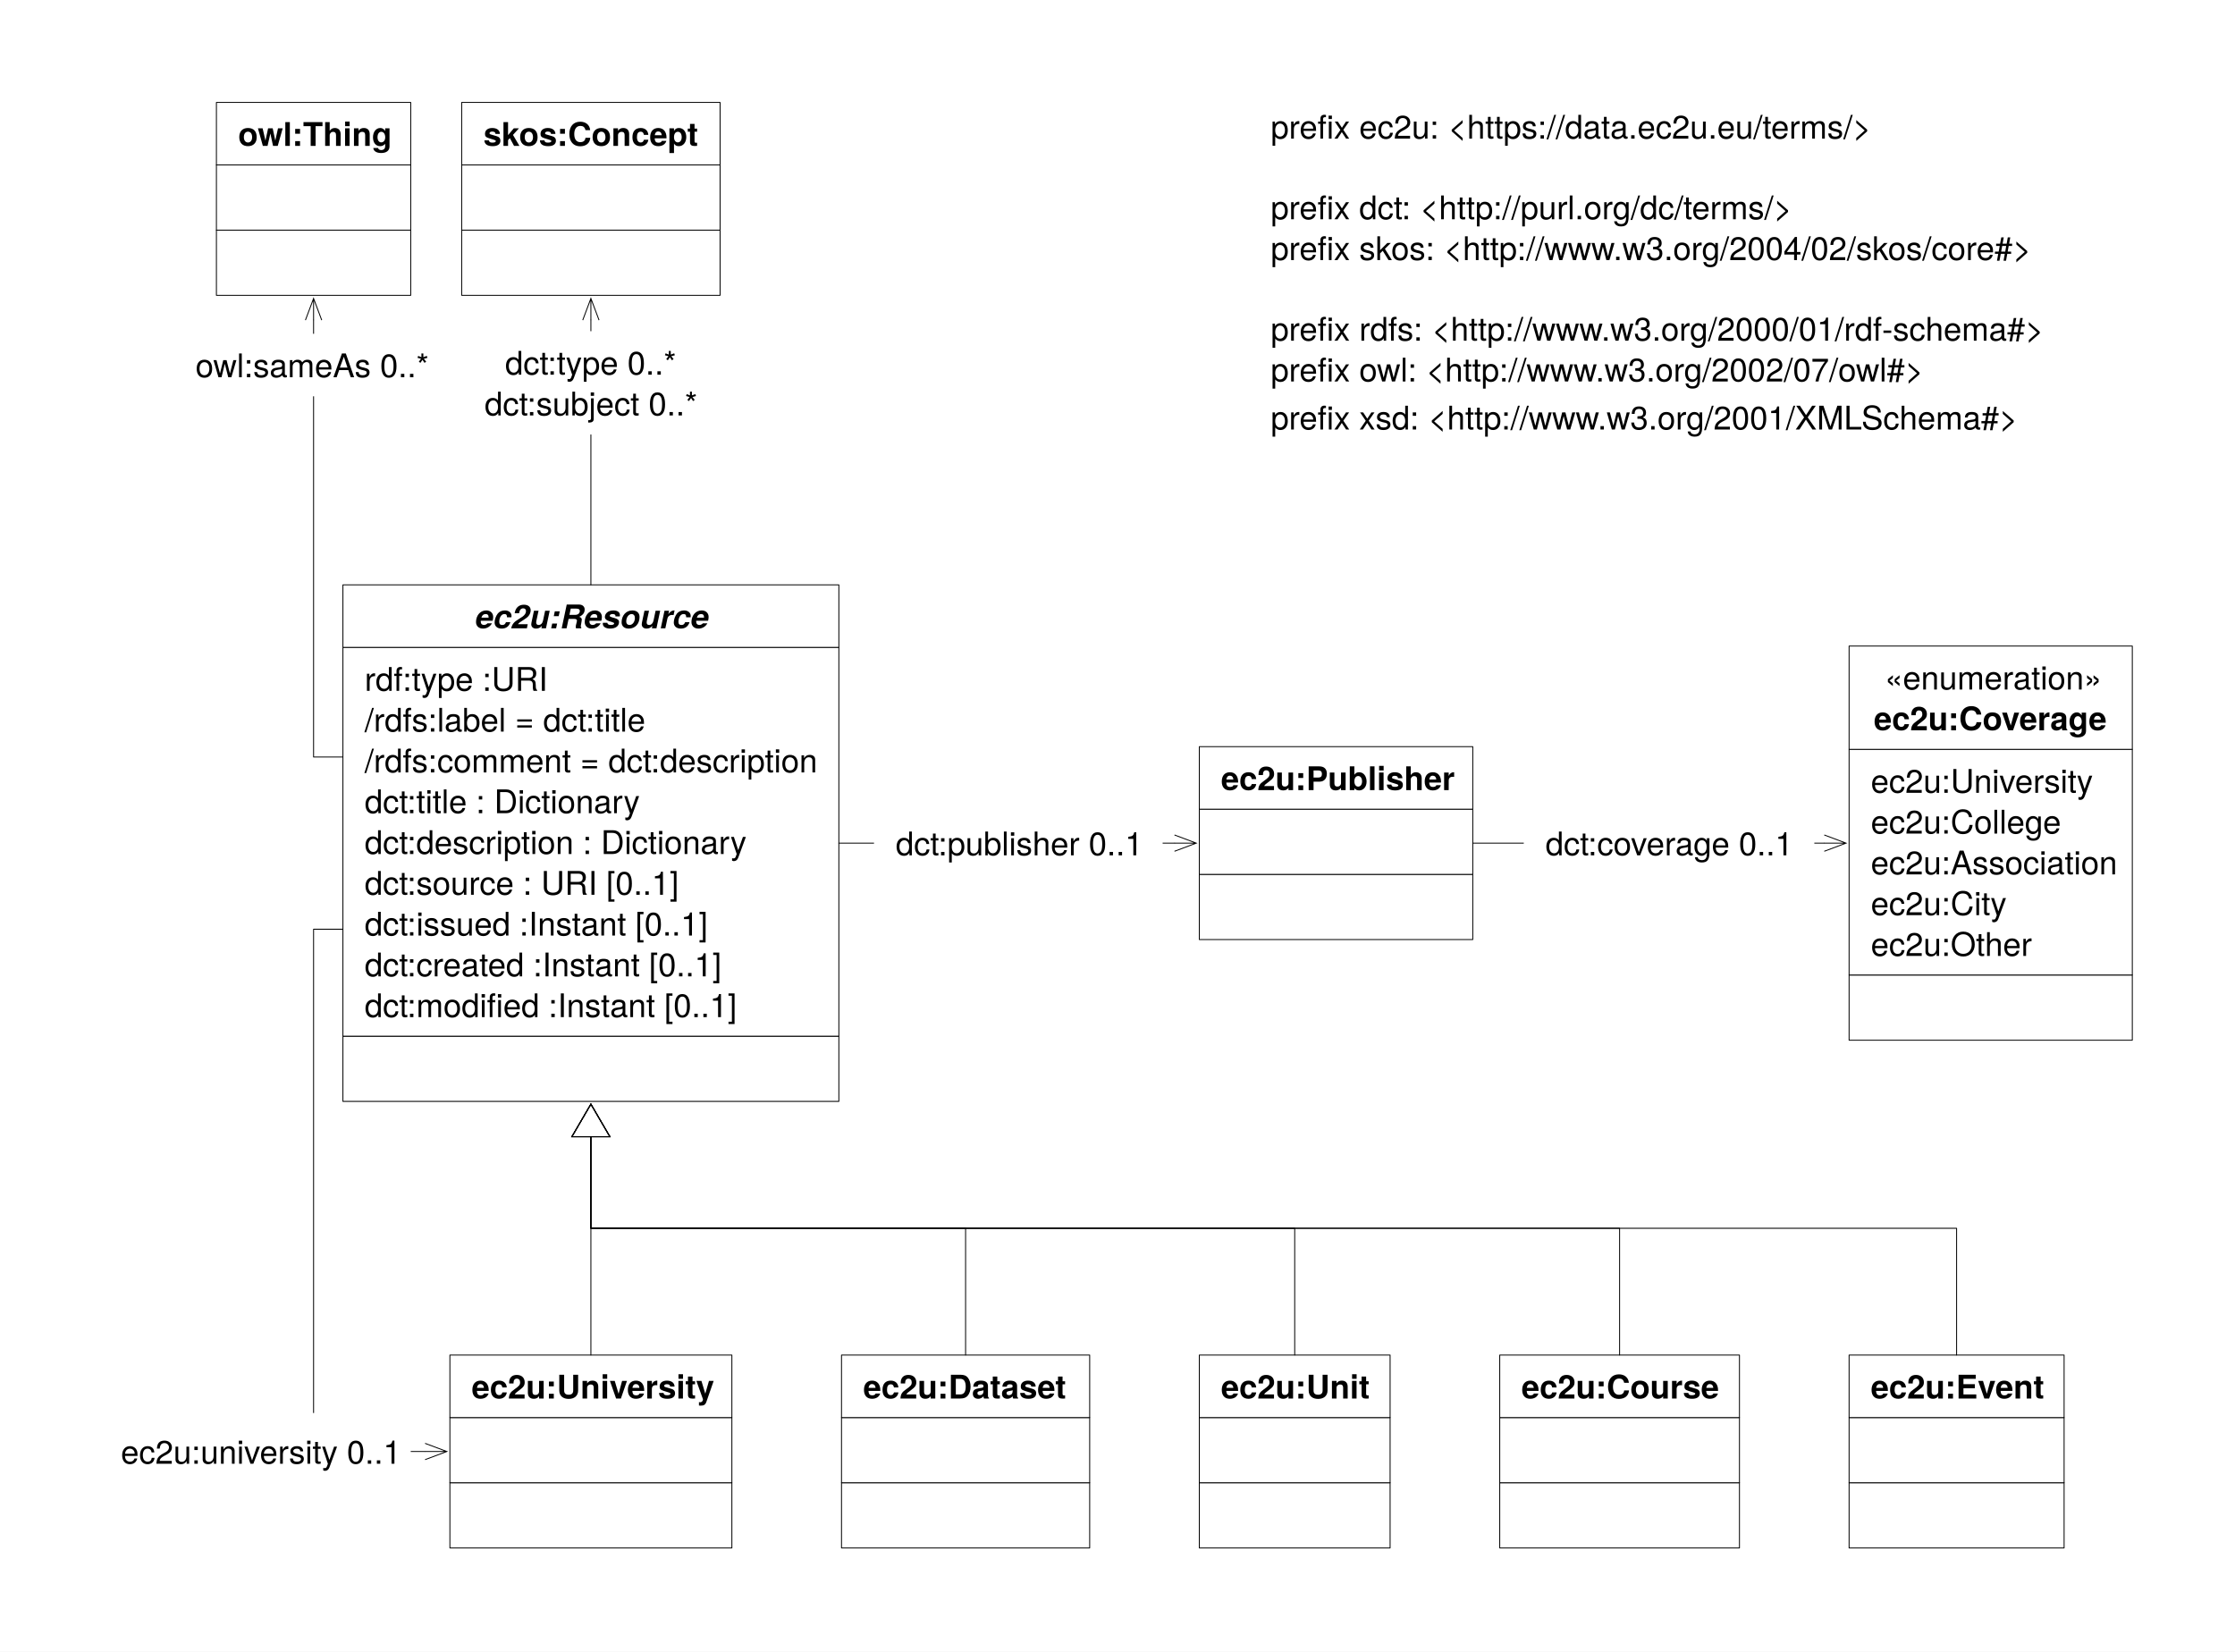
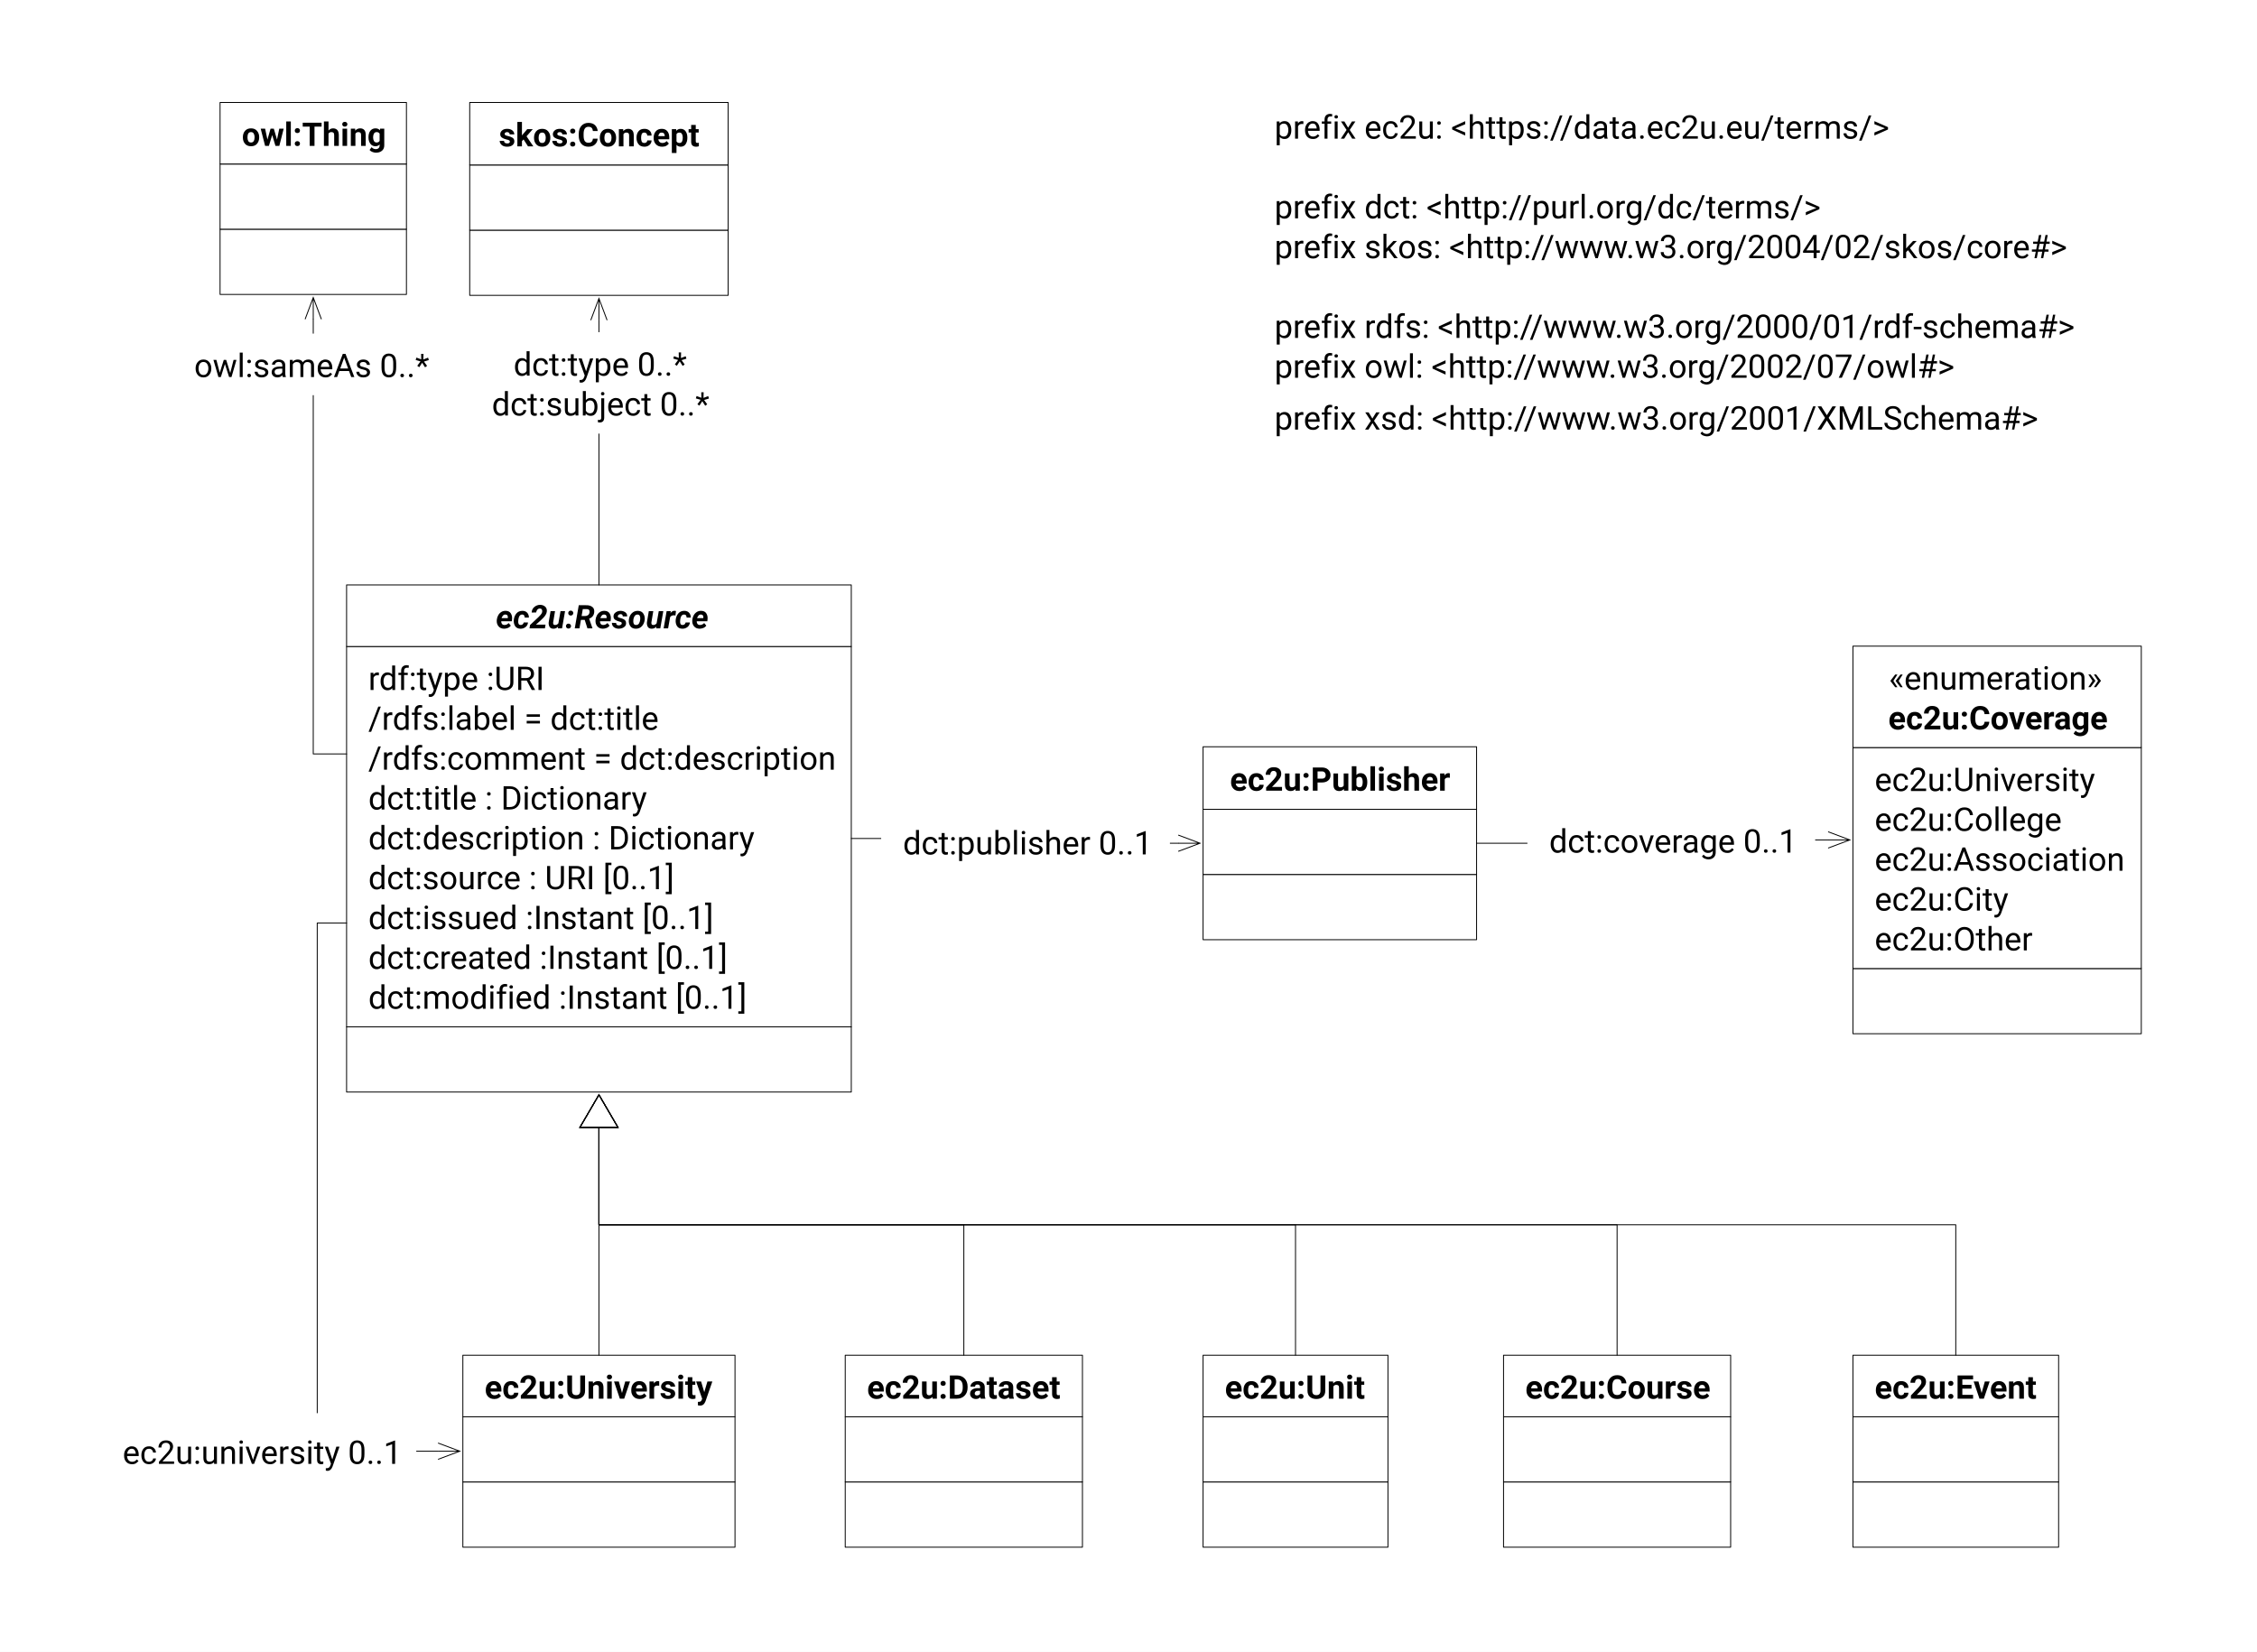
- <svg xmlns="http://www.w3.org/2000/svg" xmlns:xlink="http://www.w3.org/1999/xlink" version="1.1" viewBox="129 27 617 456" width="617" height="456">
+ <svg xmlns="http://www.w3.org/2000/svg" xmlns:xlink="http://www.w3.org/1999/xlink" version="1.1" viewBox="128 27 623 456" width="623" height="456">
  <defs>
    <marker orient="auto" overflow="visible" markerUnits="strokeWidth" id="UMLInheritance_Marker" stroke-linejoin="miter" stroke-miterlimit="10" viewBox="-1 -22 38 44" markerWidth="38" markerHeight="44" color="black">
      <g>
        <path d="M 36 0 L 0 -21 L 0 21 Z" fill="none" stroke="currentColor" stroke-width="1" />
      </g>
    </marker>
    <marker orient="auto" overflow="visible" markerUnits="strokeWidth" id="StickArrow_Marker" stroke-linejoin="miter" stroke-miterlimit="10" viewBox="-1 -10 26 20" markerWidth="26" markerHeight="20" color="black">
      <g>
        <path d="M 24 0 L 0 0 M 0 -9 L 24 0 L 0 9" fill="none" stroke="currentColor" stroke-width="1" />
      </g>
    </marker>
  </defs>
-   <g id="resources" fill="none" stroke="none" stroke-opacity="1" fill-opacity="1" stroke-dasharray="none">
-     <rect fill="white" x="129" y="27" width="617" height="456" />
+   <g id="resources" stroke-dasharray="none" fill="none" fill-opacity="1" stroke="none" stroke-opacity="1">
+     <rect fill="white" x="128" y="27" width="623" height="456" />
    <g id="resources_Layer_1">
      <g id="Group_2">
        <g id="Graphic_5">
-           <rect x="253.2" y="436.363" width="77.844" height="18" fill="white" />
-           <rect x="253.2" y="436.363" width="77.844" height="18" stroke="black" stroke-linecap="round" stroke-linejoin="round" stroke-width=".25" />
+           <rect x="255.764" y="436.102" width="75.119" height="18" fill="white" />
+           <rect x="255.764" y="436.102" width="75.119" height="18" stroke="black" stroke-linecap="round" stroke-linejoin="round" stroke-width=".25" />
        </g>
        <g id="Graphic_4">
-           <rect x="253.2" y="418.363" width="77.844" height="18" fill="white" />
-           <rect x="253.2" y="418.363" width="77.844" height="18" stroke="black" stroke-linecap="round" stroke-linejoin="round" stroke-width=".25" />
+           <rect x="255.764" y="418.102" width="75.119" height="18" fill="white" />
+           <rect x="255.764" y="418.102" width="75.119" height="18" stroke="black" stroke-linecap="round" stroke-linejoin="round" stroke-width=".25" />
        </g>
        <g id="Graphic_3">
          <a xlink:href="universities.svg">
-             <rect x="253.2" y="401.102" width="77.844" height="17.261" fill="white" />
-             <rect x="253.2" y="401.102" width="77.844" height="17.261" stroke="black" stroke-linecap="round" stroke-linejoin="round" stroke-width=".25" />
-             <text transform="translate(259.2003 404.1024)" fill="black">
-               <tspan font-family="Helvetica Neue" font-weight="bold" font-size="9" fill="black" x="48316906e-20" y="9">
+             <rect x="255.764" y="401.102" width="75.119" height="17" fill="white" />
+             <rect x="255.764" y="401.102" width="75.119" height="17" stroke="black" stroke-linecap="round" stroke-linejoin="round" stroke-width=".25" />
+             <text transform="translate(261.7645 404.1024)" fill="black">
+               <tspan font-family="Roboto" font-weight="bold" font-size="9" fill="black" x="0" y="9">
                                ec2u:University
                            </tspan>
            </text>
          </a>
        </g>
      </g>
      <g id="Graphic_6">
        <text transform="translate(479.805 56.27559)" fill="black">
-           <tspan font-family="Helvetica Neue" font-size="9" fill="black" x="0" y="9">prefix ec2u: &lt;https://data.ec2u.eu/terms/&gt;</tspan>
-           <tspan font-family="Helvetica Neue" font-size="9" fill="black" x="0" y="31.261">prefix dct: &lt;http://purl.org/dc/terms/&gt;</tspan>
-           <tspan font-family="Helvetica Neue" font-size="9" fill="black" x="0" y="42.522">prefix skos: &lt;http://www.w3.org/2004/02/skos/core#&gt;</tspan>
-           <tspan font-family="Helvetica Neue" font-size="9" fill="black" x="0" y="64.783">prefix rdfs: &lt;http://www.w3.org/2000/01/rdf-schema#&gt;</tspan>
-           <tspan font-family="Helvetica Neue" font-size="9" fill="black" x="0" y="76.044">prefix owl: &lt;http://www.w3.org/2002/07/owl#&gt;</tspan>
+           <tspan font-family="Roboto" font-size="9" fill="black" x="0" y="9">prefix ec2u: &lt;https://data.ec2u.eu/terms/&gt;</tspan>
+           <tspan font-family="Roboto" font-size="9" fill="black" x="0" y="31">prefix dct: &lt;http://purl.org/dc/terms/&gt;</tspan>
+           <tspan font-family="Roboto" font-size="9" fill="black" x="0" y="42">prefix skos: &lt;http://www.w3.org/2004/02/skos/core#&gt;</tspan>
+           <tspan font-family="Roboto" font-size="9" fill="black" x="0" y="64">prefix rdfs: &lt;http://www.w3.org/2000/01/rdf-schema#&gt;</tspan>
+           <tspan font-family="Roboto" font-size="9" fill="black" x="0" y="75">prefix owl: &lt;http://www.w3.org/2002/07/owl#&gt;</tspan>
        </text>
      </g>
      <g id="Group_7">
        <g id="Graphic_10">
-           <rect x="223.667" y="313.076" width="136.911" height="18" fill="white" />
-           <rect x="223.667" y="313.076" width="136.911" height="18" stroke="black" stroke-linecap="round" stroke-linejoin="round" stroke-width=".25" />
+           <rect x="223.667" y="310.465" width="139.314" height="18" fill="white" />
+           <rect x="223.667" y="310.465" width="139.314" height="18" stroke="black" stroke-linecap="round" stroke-linejoin="round" stroke-width=".25" />
        </g>
        <g id="Graphic_9">
-           <rect x="223.667" y="205.726" width="136.911" height="107.35" fill="white" />
-           <rect x="223.667" y="205.726" width="136.911" height="107.35" stroke="black" stroke-linecap="round" stroke-linejoin="round" stroke-width=".25" />
-           <text transform="translate(229.6668 208.7262)" fill="black">
-             <tspan font-family="Helvetica Neue" font-size="9" fill="black" x="0" y="9">rdf:type :URI</tspan>
-             <tspan font-family="Helvetica Neue" font-size="9" fill="black" x="0" y="20.261">/rdfs:label =
-                             dct:title
-                         </tspan>
-             <tspan font-family="Helvetica Neue" font-size="9" fill="black" x="0" y="31.522">/rdfs:comment
-                             = dct:description
-                         </tspan>
-             <tspan font-family="Helvetica Neue" font-size="9" fill="black" x="0" y="42.783">dct:title :
+           <rect x="223.667" y="205.465" width="139.314" height="105" fill="white" />
+           <rect x="223.667" y="205.465" width="139.314" height="105" stroke="black" stroke-linecap="round" stroke-linejoin="round" stroke-width=".25" />
+           <text transform="translate(229.6668 208.4651)" fill="black">
+             <tspan font-family="Roboto" font-size="9" fill="black" x="0" y="9">rdf:type :URI</tspan>
+             <tspan font-family="Roboto" font-size="9" fill="black" x="0" y="20">/rdfs:label = dct:title
+                         </tspan>
+             <tspan font-family="Roboto" font-size="9" fill="black" x="0" y="31">/rdfs:comment =
+                             dct:description
+                         </tspan>
+             <tspan font-family="Roboto" font-size="9" fill="black" x="0" y="42">dct:title : Dictionary
+                         </tspan>
+             <tspan font-family="Roboto" font-size="9" fill="black" x="0" y="53">dct:description :
                            Dictionary
                        </tspan>
-             <tspan font-family="Helvetica Neue" font-size="9" fill="black" x="0" y="54.044">dct:description
-                             : Dictionary
-                         </tspan>
-             <tspan font-family="Helvetica Neue" font-size="9" fill="black" x="0" y="65.305">dct:source :
-                             URI [0..1]
-                         </tspan>
-             <tspan font-family="Helvetica Neue" font-size="9" fill="black" x="0" y="76.566">dct:issued
-                             :Instant [0..1]
-                         </tspan>
-             <tspan font-family="Helvetica Neue" font-size="9" fill="black" x="0" y="87.827">dct:created
-                             :Instant [0..1]
-                         </tspan>
-             <tspan font-family="Helvetica Neue" font-size="9" fill="black" x="0" y="99.088">dct:modified
-                             :Instant [0..1]
+             <tspan font-family="Roboto" font-size="9" fill="black" x="0" y="64">dct:source : URI [0..1]
+                         </tspan>
+             <tspan font-family="Roboto" font-size="9" fill="black" x="0" y="75">dct:issued :Instant [0..1]
+                         </tspan>
+             <tspan font-family="Roboto" font-size="9" fill="black" x="0" y="86">dct:created :Instant [0..1]
+                         </tspan>
+             <tspan font-family="Roboto" font-size="9" fill="black" x="0" y="97">dct:modified :Instant
+                             [0..1]
                        </tspan>
          </text>
        </g>
        <g id="Graphic_8">
-           <rect x="223.667" y="188.465" width="136.911" height="17.261" fill="white" />
-           <rect x="223.667" y="188.465" width="136.911" height="17.261" stroke="black" stroke-linecap="round" stroke-linejoin="round" stroke-width=".25" />
-           <text transform="translate(260.1948 191.4651)" fill="black">
-             <tspan font-family="Helvetica Neue" font-style="italic" font-weight="bold" font-size="9" fill="black" x="0" y="9">ec2u:Resource
+           <rect x="223.667" y="188.465" width="139.314" height="17" fill="white" />
+           <rect x="223.667" y="188.465" width="139.314" height="17" stroke="black" stroke-linecap="round" stroke-linejoin="round" stroke-width=".25" />
+           <text transform="translate(264.8692 191.4651)" fill="black">
+             <tspan font-family="Roboto" font-style="italic" font-weight="bold" font-size="9" fill="black" x="0" y="9">ec2u:Resource
                        </tspan>
          </text>
        </g>
      </g>
      <g id="Line_11">
-         <line x1="292.122" y1="401.102" x2="292.122" y2="340.826" marker-end="url(#UMLInheritance_Marker)" stroke="black" stroke-linecap="round" stroke-linejoin="round" stroke-width=".25" />
+         <line x1="293.324" y1="401.102" x2="293.324" y2="338.215" marker-end="url(#UMLInheritance_Marker)" stroke="black" stroke-linecap="round" stroke-linejoin="round" stroke-width=".25" />
      </g>
      <g id="Line_14">
-         <path d="M 223.667 283.539 L 215.567 283.539 L 215.567 427.733 L 246.35 427.733" marker-end="url(#StickArrow_Marker)" stroke="black" stroke-linecap="round" stroke-linejoin="round" stroke-width=".25" />
+         <path d="M 223.667 281.798 L 215.567 281.798 L 215.567 427.602 L 248.915 427.602" marker-end="url(#StickArrow_Marker)" stroke="black" stroke-linecap="round" stroke-linejoin="round" stroke-width=".25" />
      </g>
      <g id="Group_16">
        <g id="Graphic_19">
-           <rect x="460.085" y="436.363" width="52.671" height="18" fill="white" />
-           <rect x="460.085" y="436.363" width="52.671" height="18" stroke="black" stroke-linecap="round" stroke-linejoin="round" stroke-width=".25" />
+           <rect x="460.085" y="436.102" width="51.032" height="18" fill="white" />
+           <rect x="460.085" y="436.102" width="51.032" height="18" stroke="black" stroke-linecap="round" stroke-linejoin="round" stroke-width=".25" />
        </g>
        <g id="Graphic_18">
-           <rect x="460.085" y="418.363" width="52.671" height="18" fill="white" />
-           <rect x="460.085" y="418.363" width="52.671" height="18" stroke="black" stroke-linecap="round" stroke-linejoin="round" stroke-width=".25" />
+           <rect x="460.085" y="418.102" width="51.032" height="18" fill="white" />
+           <rect x="460.085" y="418.102" width="51.032" height="18" stroke="black" stroke-linecap="round" stroke-linejoin="round" stroke-width=".25" />
        </g>
        <g id="Graphic_17">
          <a xlink:href="units.svg">
-             <rect x="460.085" y="401.102" width="52.671" height="17.261" fill="white" />
-             <rect x="460.085" y="401.102" width="52.671" height="17.261" stroke="black" stroke-linecap="round" stroke-linejoin="round" stroke-width=".25" />
+             <rect x="460.085" y="401.102" width="51.032" height="17" fill="white" />
+             <rect x="460.085" y="401.102" width="51.032" height="17" stroke="black" stroke-linecap="round" stroke-linejoin="round" stroke-width=".25" />
            <text transform="translate(466.0847 404.1024)" fill="black">
-               <tspan font-family="Helvetica Neue" font-weight="bold" font-size="9" fill="black" x="0" y="9">ec2u:Unit
+               <tspan font-family="Roboto" font-weight="bold" font-size="9" fill="black" x="0" y="9">
+                                 ec2u:Unit
                            </tspan>
            </text>
          </a>
        </g>
      </g>
      <g id="Group_20">
        <g id="Graphic_23">
-           <rect x="543.02" y="436.363" width="66.18" height="18" fill="white" />
-           <rect x="543.02" y="436.363" width="66.18" height="18" stroke="black" stroke-linecap="round" stroke-linejoin="round" stroke-width=".25" />
+           <rect x="543.02" y="436.102" width="62.691" height="18" fill="white" />
+           <rect x="543.02" y="436.102" width="62.691" height="18" stroke="black" stroke-linecap="round" stroke-linejoin="round" stroke-width=".25" />
        </g>
        <g id="Graphic_22">
-           <rect x="543.02" y="418.363" width="66.18" height="18" fill="white" />
-           <rect x="543.02" y="418.363" width="66.18" height="18" stroke="black" stroke-linecap="round" stroke-linejoin="round" stroke-width=".25" />
+           <rect x="543.02" y="418.102" width="62.691" height="18" fill="white" />
+           <rect x="543.02" y="418.102" width="62.691" height="18" stroke="black" stroke-linecap="round" stroke-linejoin="round" stroke-width=".25" />
        </g>
        <g id="Graphic_21">
          <a xlink:href="offers.svg">
-             <rect x="543.02" y="401.102" width="66.18" height="17.261" fill="white" />
-             <rect x="543.02" y="401.102" width="66.18" height="17.261" stroke="black" stroke-linecap="round" stroke-linejoin="round" stroke-width=".25" />
+             <rect x="543.02" y="401.102" width="62.691" height="17" fill="white" />
+             <rect x="543.02" y="401.102" width="62.691" height="17" stroke="black" stroke-linecap="round" stroke-linejoin="round" stroke-width=".25" />
            <text transform="translate(549.0204 404.1024)" fill="black">
-               <tspan font-family="Helvetica Neue" font-weight="bold" font-size="9" fill="black" x="14921397e-20" y="9">
+               <tspan font-family="Roboto" font-weight="bold" font-size="9" fill="black" x="0" y="9">
                                ec2u:Course
                            </tspan>
            </text>
          </a>
        </g>
      </g>
      <g id="Line_24">
-         <path d="M 486.42 401.102 L 486.42 366.102 L 292.122 366.102 L 292.122 340.826" marker-end="url(#UMLInheritance_Marker)" stroke="black" stroke-linecap="round" stroke-linejoin="round" stroke-width=".25" />
+         <path d="M 485.601 401.102 L 485.601 365.102 L 293.324 365.102 L 293.324 338.215" marker-end="url(#UMLInheritance_Marker)" stroke="black" stroke-linecap="round" stroke-linejoin="round" stroke-width=".25" />
      </g>
      <g id="Line_25">
-         <path d="M 576.11 401.102 L 576.11 366.102 L 292.122 366.102 L 292.122 340.826" marker-end="url(#UMLInheritance_Marker)" stroke="black" stroke-linecap="round" stroke-linejoin="round" stroke-width=".25" />
+         <path d="M 574.366 401.102 L 574.366 365.102 L 293.324 365.102 L 293.324 338.215" marker-end="url(#UMLInheritance_Marker)" stroke="black" stroke-linecap="round" stroke-linejoin="round" stroke-width=".25" />
      </g>
      <g id="Group_26">
        <g id="Graphic_29">
-           <rect x="639.465" y="436.363" width="59.358" height="18" fill="white" />
-           <rect x="639.465" y="436.363" width="59.358" height="18" stroke="black" stroke-linecap="round" stroke-linejoin="round" stroke-width=".25" />
+           <rect x="639.465" y="436.102" width="56.776" height="18" fill="white" />
+           <rect x="639.465" y="436.102" width="56.776" height="18" stroke="black" stroke-linecap="round" stroke-linejoin="round" stroke-width=".25" />
        </g>
        <g id="Graphic_28">
-           <rect x="639.465" y="418.363" width="59.358" height="18" fill="white" />
-           <rect x="639.465" y="418.363" width="59.358" height="18" stroke="black" stroke-linecap="round" stroke-linejoin="round" stroke-width=".25" />
+           <rect x="639.465" y="418.102" width="56.776" height="18" fill="white" />
+           <rect x="639.465" y="418.102" width="56.776" height="18" stroke="black" stroke-linecap="round" stroke-linejoin="round" stroke-width=".25" />
        </g>
        <g id="Graphic_27">
          <a xlink:href="events.svg">
-             <rect x="639.465" y="401.102" width="59.358" height="17.261" fill="white" />
-             <rect x="639.465" y="401.102" width="59.358" height="17.261" stroke="black" stroke-linecap="round" stroke-linejoin="round" stroke-width=".25" />
+             <rect x="639.465" y="401.102" width="56.776" height="17" fill="white" />
+             <rect x="639.465" y="401.102" width="56.776" height="17" stroke="black" stroke-linecap="round" stroke-linejoin="round" stroke-width=".25" />
            <text transform="translate(645.465 404.1024)" fill="black">
-               <tspan font-family="Helvetica Neue" font-weight="bold" font-size="9" fill="black" x="8881784e-20" y="9">
+               <tspan font-family="Roboto" font-weight="bold" font-size="9" fill="black" x="0" y="9">
                                ec2u:Event
                            </tspan>
            </text>
          </a>
        </g>
      </g>
      <g id="Line_30">
-         <path d="M 669.144 401.102 L 669.144 366.102 L 292.122 366.102 L 292.122 340.826" marker-end="url(#UMLInheritance_Marker)" stroke="black" stroke-linecap="round" stroke-linejoin="round" stroke-width=".25" />
+         <path d="M 667.853 401.102 L 667.853 365.102 L 293.324 365.102 L 293.324 338.215" marker-end="url(#UMLInheritance_Marker)" stroke="black" stroke-linecap="round" stroke-linejoin="round" stroke-width=".25" />
      </g>
      <g id="Group_31">
        <g id="Graphic_34">
-           <rect x="639.465" y="296.18" width="78.186" height="18" fill="white" />
-           <rect x="639.465" y="296.18" width="78.186" height="18" stroke="black" stroke-linecap="round" stroke-linejoin="round" stroke-width=".25" />
+           <rect x="639.465" y="294.361" width="79.597" height="18" fill="white" />
+           <rect x="639.465" y="294.361" width="79.597" height="18" stroke="black" stroke-linecap="round" stroke-linejoin="round" stroke-width=".25" />
        </g>
        <g id="Graphic_33">
-           <rect x="639.465" y="233.874" width="78.186" height="62.305" fill="white" />
-           <rect x="639.465" y="233.874" width="78.186" height="62.305" stroke="black" stroke-linecap="round" stroke-linejoin="round" stroke-width=".25" />
-           <text transform="translate(645.465 236.8743)" fill="black">
-             <tspan font-family="Helvetica Neue" font-size="9" fill="black" x="0" y="9">ec2u:University
-                         </tspan>
-             <tspan font-family="Helvetica Neue" font-size="9" fill="black" x="0" y="20.261">ec2u:College
-                         </tspan>
-             <tspan font-family="Helvetica Neue" font-size="9" fill="black" x="0" y="31.522">
-                             ec2u:Association
-                         </tspan>
-             <tspan font-family="Helvetica Neue" font-size="9" fill="black" x="0" y="42.783">ec2u:City
-                         </tspan>
-             <tspan font-family="Helvetica Neue" font-size="9" fill="black" x="0" y="54.044">ec2u:Other
-                         </tspan>
+           <rect x="639.465" y="233.361" width="79.597" height="61" fill="white" />
+           <rect x="639.465" y="233.361" width="79.597" height="61" stroke="black" stroke-linecap="round" stroke-linejoin="round" stroke-width=".25" />
+           <text transform="translate(645.465 236.3613)" fill="black">
+             <tspan font-family="Roboto" font-size="9" fill="black" x="0" y="9">ec2u:University</tspan>
+             <tspan font-family="Roboto" font-size="9" fill="black" x="0" y="20">ec2u:College</tspan>
+             <tspan font-family="Roboto" font-size="9" fill="black" x="0" y="31">ec2u:Association</tspan>
+             <tspan font-family="Roboto" font-size="9" fill="black" x="0" y="42">ec2u:City</tspan>
+             <tspan font-family="Roboto" font-size="9" fill="black" x="0" y="53">ec2u:Other</tspan>
          </text>
        </g>
        <g id="Graphic_32">
-           <rect x="639.465" y="205.361" width="78.186" height="28.513" fill="white" />
-           <rect x="639.465" y="205.361" width="78.186" height="28.513" stroke="black" stroke-linecap="round" stroke-linejoin="round" stroke-width=".25" />
-           <text transform="translate(646.2975 208.3613)" fill="black">
-             <tspan font-family="Helvetica Neue" font-size="9" fill="black" x="3.002" y="9">«enumeration»
-                         </tspan>
-             <tspan font-family="Helvetica Neue" font-weight="bold" font-size="9" fill="black" x="31974423e-20" y="20.252">ec2u:Coverage
+           <rect x="639.465" y="205.361" width="79.597" height="28" fill="white" />
+           <rect x="639.465" y="205.361" width="79.597" height="28" stroke="black" stroke-linecap="round" stroke-linejoin="round" stroke-width=".25" />
+           <text transform="translate(649.2114 208.3613)" fill="black">
+             <tspan font-family="Roboto" font-size="9" fill="black" x=".178" y="9">«enumeration»</tspan>
+             <tspan font-family="Roboto" font-weight="bold" font-size="9" fill="black" x="0" y="20">
+                             ec2u:Coverage
                        </tspan>
          </text>
        </g>
      </g>
      <g id="Group_39">
        <g id="Graphic_42">
          <rect x="460.085" y="268.401" width="75.495" height="18" fill="white" />
          <rect x="460.085" y="268.401" width="75.495" height="18" stroke="black" stroke-linecap="round" stroke-linejoin="round" stroke-width=".25" />
        </g>
        <g id="Graphic_41">
          <rect x="460.085" y="250.401" width="75.495" height="18" fill="white" />
          <rect x="460.085" y="250.401" width="75.495" height="18" stroke="black" stroke-linecap="round" stroke-linejoin="round" stroke-width=".25" />
        </g>
        <g id="Graphic_40">
          <rect x="460.085" y="233.14" width="75.495" height="17.261" fill="white" />
          <rect x="460.085" y="233.14" width="75.495" height="17.261" stroke="black" stroke-linecap="round" stroke-linejoin="round" stroke-width=".25" />
-           <text transform="translate(466.0847 236.1399)" fill="black">
-             <tspan font-family="Helvetica Neue" font-weight="bold" font-size="9" fill="black" x="0" y="9">
+           <text transform="translate(467.4879 236.2705)" fill="black">
+             <tspan font-family="Roboto" font-weight="bold" font-size="9" fill="black" x="0" y="9">
                            ec2u:Publisher
                        </tspan>
          </text>
        </g>
      </g>
      <g id="Line_43">
-         <line x1="360.578" y1="259.77" x2="453.235" y2="259.77" marker-end="url(#StickArrow_Marker)" stroke="black" stroke-linecap="round" stroke-linejoin="round" stroke-width=".25" />
+         <path d="M 362.981 258.465 L 411.081 258.465 L 411.081 259.77 L 453.235 259.77" marker-end="url(#StickArrow_Marker)" stroke="black" stroke-linecap="round" stroke-linejoin="round" stroke-width=".25" />
      </g>
      <g id="Graphic_44">
-         <rect x="370.28" y="251.14" width="79.68" height="17.261" fill="white" />
-         <text transform="translate(376.2802 254.1399)" fill="black">
-           <tspan font-family="Helvetica Neue" font-size="9" fill="black" x="14921397e-20" y="9">dct:publisher
-                         0..1
-                     </tspan>
+         <rect x="371.232" y="250.861" width="79.698" height="17" fill="white" />
+         <text transform="translate(377.2319 253.861)" fill="black">
+           <tspan font-family="Roboto" font-size="9" fill="black" x="0" y="9">dct:publisher 0..1</tspan>
        </text>
      </g>
      <g id="Line_45">
-         <line x1="535.58" y1="259.77" x2="632.615" y2="259.77" marker-end="url(#StickArrow_Marker)" stroke="black" stroke-linecap="round" stroke-linejoin="round" stroke-width=".25" />
+         <path d="M 535.58 259.77 L 587.68 259.77 L 587.68 258.861 L 632.615 258.861" marker-end="url(#StickArrow_Marker)" stroke="black" stroke-linecap="round" stroke-linejoin="round" stroke-width=".25" />
      </g>
      <g id="Graphic_46">
-         <rect x="549.657" y="251.14" width="80.211" height="17.261" fill="white" />
-         <text transform="translate(555.6565 254.1399)" fill="black">
-           <tspan font-family="Helvetica Neue" font-size="9" fill="black" x="0" y="9">dct:coverage 0..1</tspan>
+         <rect x="549.612" y="250.361" width="79.43" height="17" fill="white" />
+         <text transform="translate(555.6121 253.3612)" fill="black">
+           <tspan font-family="Roboto" font-size="9" fill="black" x="0" y="9">dct:coverage 0..1</tspan>
        </text>
      </g>
      <g id="Group_47">
        <g id="Graphic_50">
-           <rect x="256.454" y="90.537" width="71.337" height="18" fill="white" />
-           <rect x="256.454" y="90.537" width="71.337" height="18" stroke="black" stroke-linecap="round" stroke-linejoin="round" stroke-width=".25" />
+           <rect x="257.655" y="90.537" width="71.337" height="18" fill="white" />
+           <rect x="257.655" y="90.537" width="71.337" height="18" stroke="black" stroke-linecap="round" stroke-linejoin="round" stroke-width=".25" />
        </g>
        <g id="Graphic_49">
-           <rect x="256.454" y="72.537" width="71.337" height="18" fill="white" />
-           <rect x="256.454" y="72.537" width="71.337" height="18" stroke="black" stroke-linecap="round" stroke-linejoin="round" stroke-width=".25" />
+           <rect x="257.655" y="72.537" width="71.337" height="18" fill="white" />
+           <rect x="257.655" y="72.537" width="71.337" height="18" stroke="black" stroke-linecap="round" stroke-linejoin="round" stroke-width=".25" />
        </g>
        <g id="Graphic_48">
          <a xlink:href="concepts.svg">
-             <rect x="256.454" y="55.276" width="71.337" height="17.261" fill="white" />
-             <rect x="256.454" y="55.276" width="71.337" height="17.261" stroke="black" stroke-linecap="round" stroke-linejoin="round" stroke-width=".25" />
-             <text transform="translate(262.4538 58.27559)" fill="black">
-               <tspan font-family="Helvetica Neue" font-weight="bold" font-size="9" fill="black" x="0" y="9">
+             <rect x="257.655" y="55.276" width="71.337" height="17.261" fill="white" />
+             <rect x="257.655" y="55.276" width="71.337" height="17.261" stroke="black" stroke-linecap="round" stroke-linejoin="round" stroke-width=".25" />
+             <text transform="translate(265.6756 58.40612)" fill="black">
+               <tspan font-family="Roboto" font-weight="bold" font-size="9" fill="black" x="0" y="9">
                                skos:Concept
                            </tspan>
            </text>
          </a>
        </g>
      </g>
      <g id="Line_52">
-         <line x1="292.122" y1="188.465" x2="292.122" y2="115.387" marker-end="url(#StickArrow_Marker)" stroke="black" stroke-linecap="round" stroke-linejoin="round" stroke-width=".25" />
+         <line x1="293.324" y1="188.465" x2="293.324" y2="115.387" marker-end="url(#StickArrow_Marker)" stroke="black" stroke-linecap="round" stroke-linejoin="round" stroke-width=".25" />
      </g>
      <g id="Graphic_53">
-         <rect x="256.782" y="118.439" width="70.68" height="28.522" fill="white" />
-         <text transform="translate(262.7823 121.4388)" fill="black">
-           <tspan font-family="Helvetica Neue" font-size="9" fill="black" x="5.665" y="9">dct:type 0..*</tspan>
-           <tspan font-family="Helvetica Neue" font-size="9" fill="black" x="14921397e-20" y="20.261">
-                         dct:subject 0..*
-                     </tspan>
+         <rect x="257.755" y="118.7" width="71.137" height="28" fill="white" />
+         <text transform="translate(263.7552 121.6999)" fill="black">
+           <tspan font-family="Roboto" font-size="9" fill="black" x="5.99" y="9">dct:type 0..*</tspan>
+           <tspan font-family="Roboto" font-size="9" fill="black" x="0" y="20">dct:subject 0..*</tspan>
        </text>
      </g>
      <g id="Graphic_59">
-         <rect x="157.364" y="417.102" width="85.024" height="21.261" fill="white" />
-         <text transform="translate(162.3643 422.1024)" fill="black">
-           <tspan font-family="Helvetica Neue" font-size="9" fill="black" x="632383e-18" y="9">ec2u:university
-                         0..1
-                     </tspan>
+         <rect x="156.85" y="417.102" width="86.052" height="21" fill="white" />
+         <text transform="translate(161.8504 422.1024)" fill="black">
+           <tspan font-family="Roboto" font-size="9" fill="black" x="0" y="9">ec2u:university 0..1</tspan>
        </text>
      </g>
      <g id="Group_60">
        <g id="Graphic_63">
-           <rect x="361.309" y="436.363" width="68.511" height="18" fill="white" />
-           <rect x="361.309" y="436.363" width="68.511" height="18" stroke="black" stroke-linecap="round" stroke-linejoin="round" stroke-width=".25" />
+           <rect x="361.309" y="436.102" width="65.477" height="18" fill="white" />
+           <rect x="361.309" y="436.102" width="65.477" height="18" stroke="black" stroke-linecap="round" stroke-linejoin="round" stroke-width=".25" />
        </g>
        <g id="Graphic_62">
-           <rect x="361.309" y="418.363" width="68.511" height="18" fill="white" />
-           <rect x="361.309" y="418.363" width="68.511" height="18" stroke="black" stroke-linecap="round" stroke-linejoin="round" stroke-width=".25" />
+           <rect x="361.309" y="418.102" width="65.477" height="18" fill="white" />
+           <rect x="361.309" y="418.102" width="65.477" height="18" stroke="black" stroke-linecap="round" stroke-linejoin="round" stroke-width=".25" />
        </g>
        <g id="Graphic_61">
          <a xlink:href="datasets.svg">
-             <rect x="361.309" y="401.102" width="68.511" height="17.261" fill="white" />
-             <rect x="361.309" y="401.102" width="68.511" height="17.261" stroke="black" stroke-linecap="round" stroke-linejoin="round" stroke-width=".25" />
+             <rect x="361.309" y="401.102" width="65.477" height="17" fill="white" />
+             <rect x="361.309" y="401.102" width="65.477" height="17" stroke="black" stroke-linecap="round" stroke-linejoin="round" stroke-width=".25" />
            <text transform="translate(367.309 404.1024)" fill="black">
-               <tspan font-family="Helvetica Neue" font-weight="bold" font-size="9" fill="black" x="0" y="9">
+               <tspan font-family="Roboto" font-weight="bold" font-size="9" fill="black" x="0" y="9">
                                ec2u:Dataset
                            </tspan>
            </text>
          </a>
        </g>
      </g>
      <g id="Line_64">
-         <path d="M 395.565 401.102 L 395.565 366.102 L 292.122 366.102 L 292.122 340.826" marker-end="url(#UMLInheritance_Marker)" stroke="black" stroke-linecap="round" stroke-linejoin="round" stroke-width=".25" />
+         <path d="M 394.048 401.102 L 394.048 365.102 L 293.324 365.102 L 293.324 338.215" marker-end="url(#UMLInheritance_Marker)" stroke="black" stroke-linecap="round" stroke-linejoin="round" stroke-width=".25" />
      </g>
      <g id="Group_65">
        <g id="Graphic_68">
-           <rect x="188.745" y="90.537" width="53.643" height="18" fill="white" />
-           <rect x="188.745" y="90.537" width="53.643" height="18" stroke="black" stroke-linecap="round" stroke-linejoin="round" stroke-width=".25" />
+           <rect x="188.745" y="90.276" width="51.445" height="18" fill="white" />
+           <rect x="188.745" y="90.276" width="51.445" height="18" stroke="black" stroke-linecap="round" stroke-linejoin="round" stroke-width=".25" />
        </g>
        <g id="Graphic_67">
-           <rect x="188.745" y="72.537" width="53.643" height="18" fill="white" />
-           <rect x="188.745" y="72.537" width="53.643" height="18" stroke="black" stroke-linecap="round" stroke-linejoin="round" stroke-width=".25" />
+           <rect x="188.745" y="72.276" width="51.445" height="18" fill="white" />
+           <rect x="188.745" y="72.276" width="51.445" height="18" stroke="black" stroke-linecap="round" stroke-linejoin="round" stroke-width=".25" />
        </g>
        <g id="Graphic_66">
-           <rect x="188.745" y="55.276" width="53.643" height="17.261" fill="white" />
-           <rect x="188.745" y="55.276" width="53.643" height="17.261" stroke="black" stroke-linecap="round" stroke-linejoin="round" stroke-width=".25" />
+           <rect x="188.745" y="55.276" width="51.445" height="17" fill="white" />
+           <rect x="188.745" y="55.276" width="51.445" height="17" stroke="black" stroke-linecap="round" stroke-linejoin="round" stroke-width=".25" />
          <text transform="translate(194.7453 58.27559)" fill="black">
-             <tspan font-family="Helvetica Neue" font-weight="bold" font-size="9" fill="black" x="14210855e-21" y="9">
-                             owl:Thing
+             <tspan font-family="Roboto" font-weight="bold" font-size="9" fill="black" x="0" y="9">owl:Thing
                        </tspan>
          </text>
        </g>
      </g>
      <g id="Line_69">
-         <path d="M 223.667 236.002 L 215.567 236.002 L 215.567 115.387" marker-end="url(#StickArrow_Marker)" stroke="black" stroke-linecap="round" stroke-linejoin="round" stroke-width=".25" />
+         <path d="M 223.667 235.132 L 214.468 235.132 L 214.468 115.126" marker-end="url(#StickArrow_Marker)" stroke="black" stroke-linecap="round" stroke-linejoin="round" stroke-width=".25" />
      </g>
      <g id="Graphic_70">
-         <rect x="176.973" y="119.151" width="77.187" height="17.261" fill="white" />
-         <text transform="translate(182.9733 122.1513)" fill="black">
-           <tspan font-family="Helvetica Neue" font-size="9" fill="black" x="8668621e-19" y="9">owl:sameAs
-                         0..*
-                     </tspan>
+         <rect x="175.593" y="119.09" width="77.751" height="17" fill="white" />
+         <text transform="translate(181.5925 122.0903)" fill="black">
+           <tspan font-family="Roboto" font-size="9" fill="black" x="0" y="9">owl:sameAs 0..*</tspan>
        </text>
      </g>
      <g id="Group_71">
        <g id="Graphic_72">
          <a xlink:href="https://www.w3.org/TR/xmlschema-2/#built-in-datatypes">
            <text transform="translate(479.805 136.5809)" fill="black">
-               <tspan font-family="Helvetica Neue" font-size="9" fill="black" x="0" y="9">prefix xsd: &lt;http://www.w3.org/2001/XMLSchema#&gt;</tspan>
+               <tspan font-family="Roboto" font-size="9" fill="black" x="0" y="9">prefix xsd: &lt;http://www.w3.org/2001/XMLSchema#&gt;</tspan>
            </text>
          </a>
        </g>
      </g>
    </g>
  </g>
</svg>
